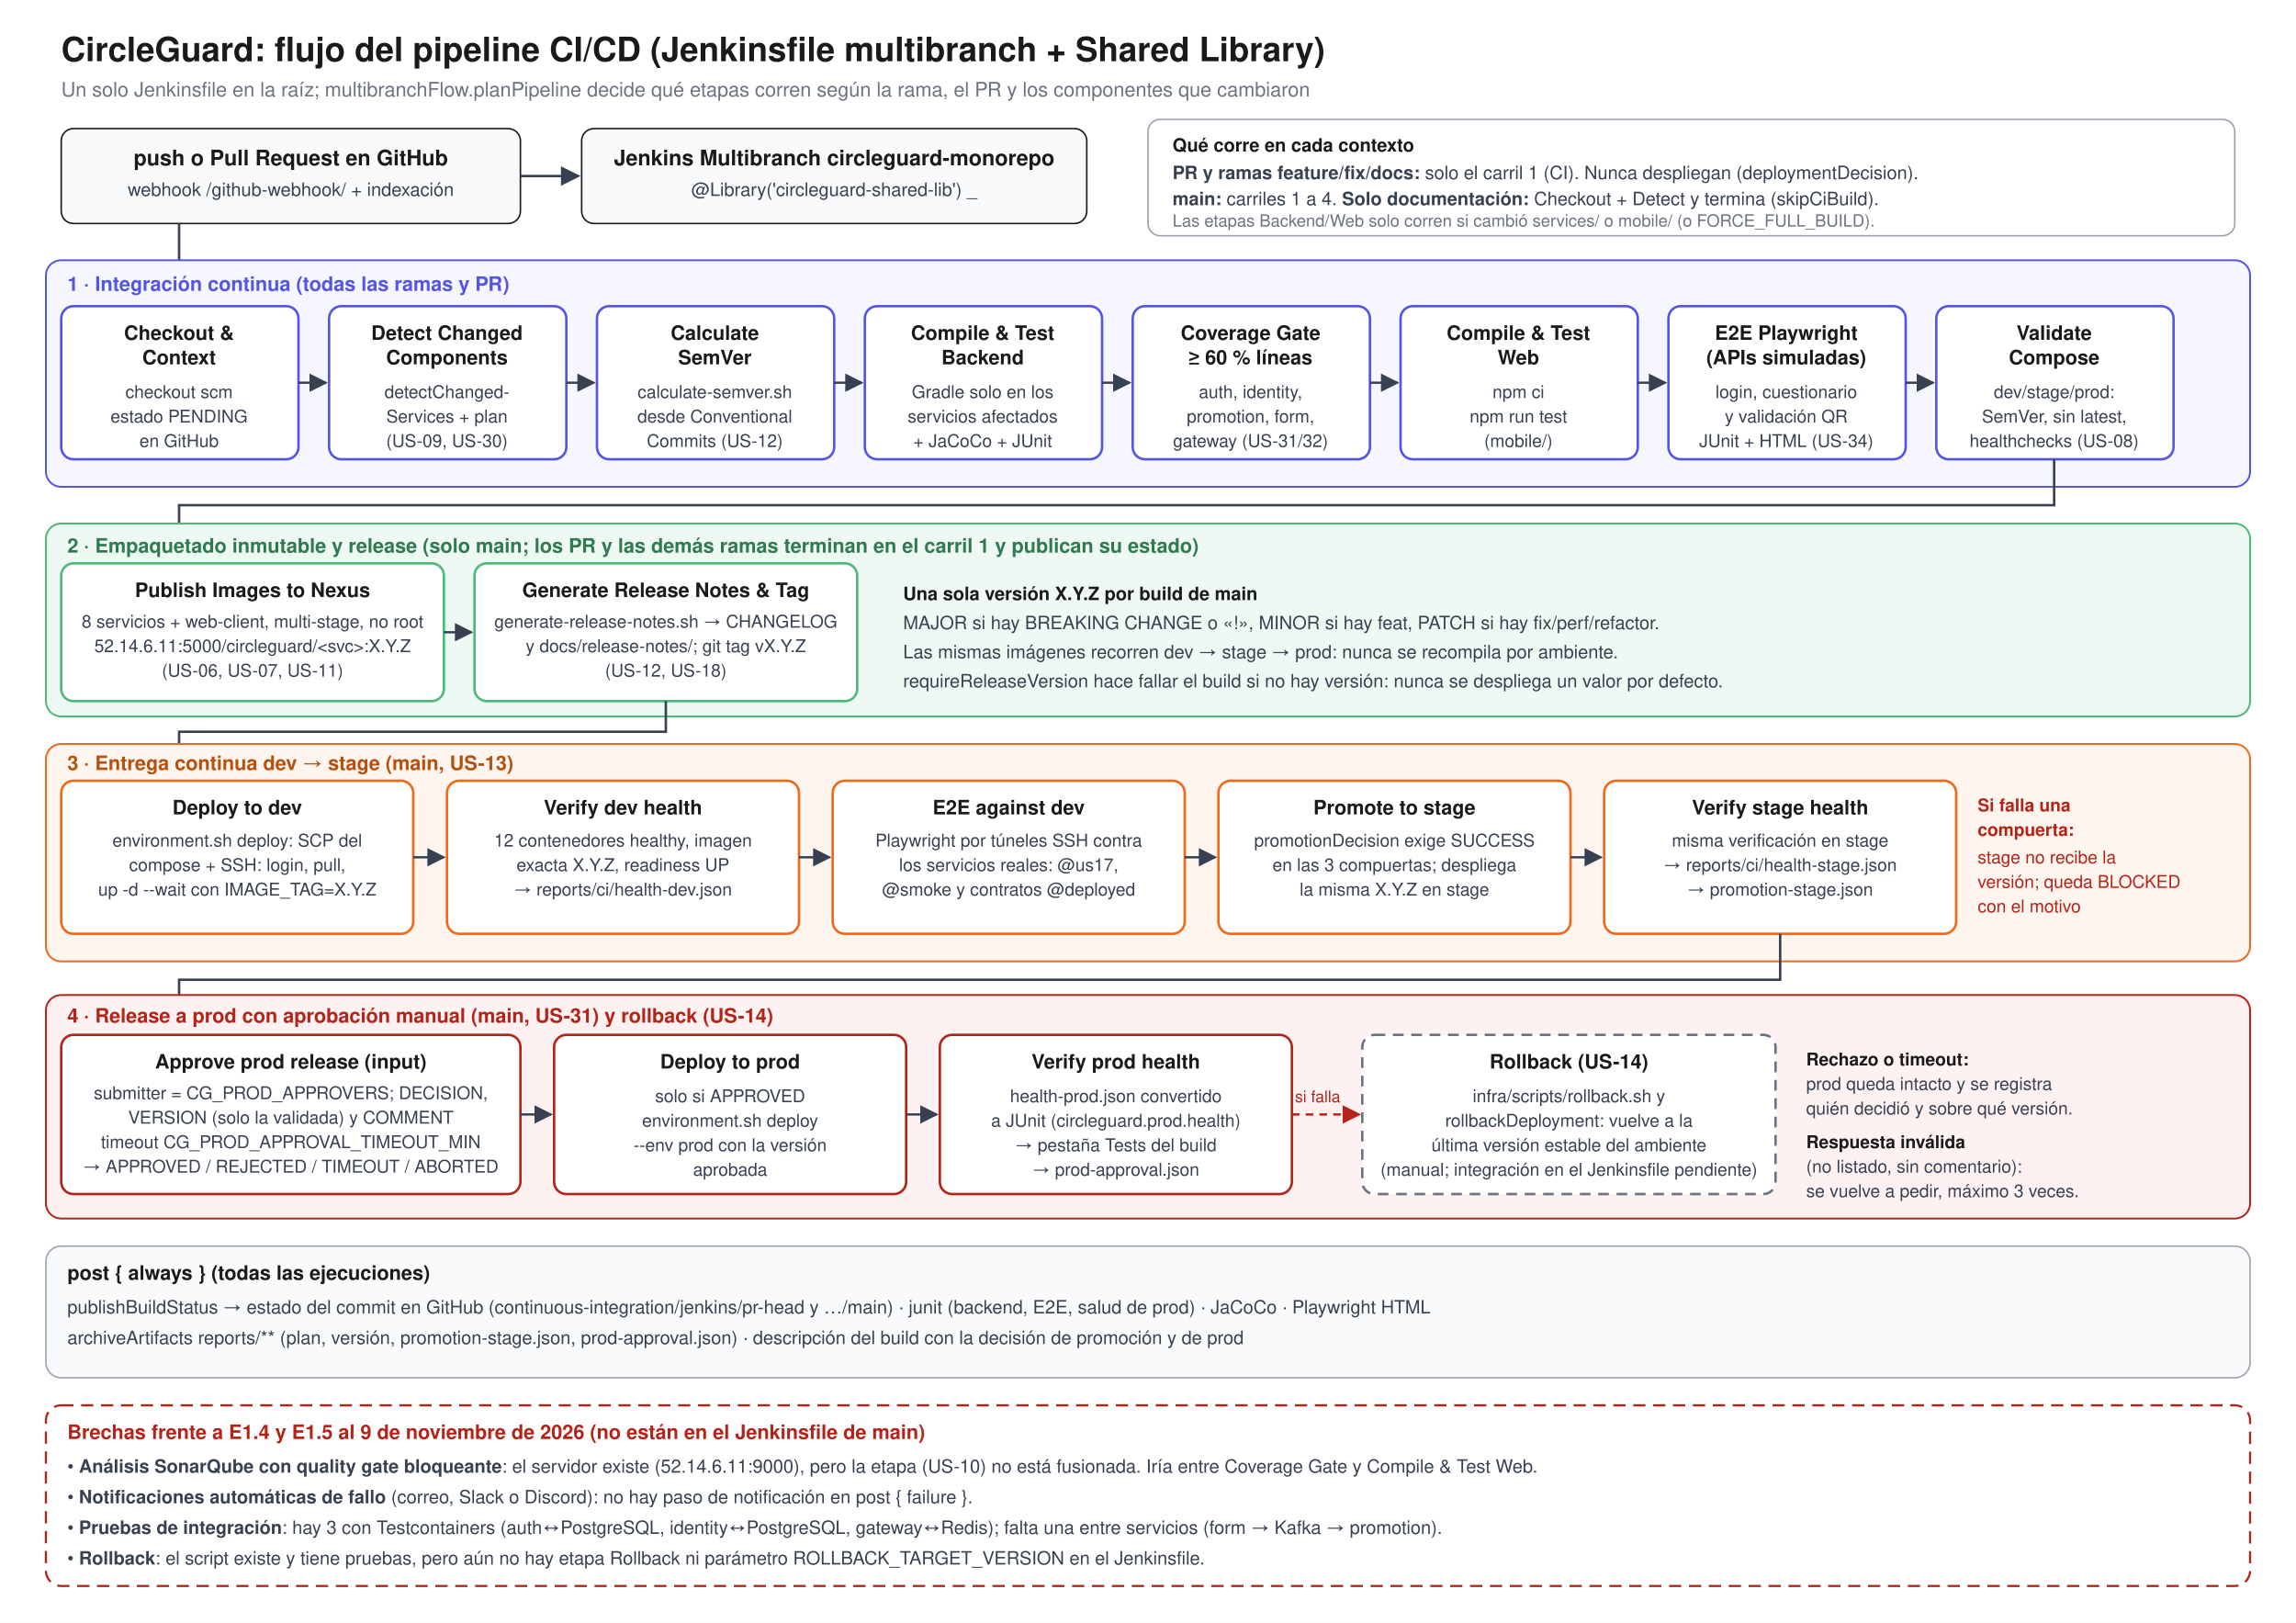
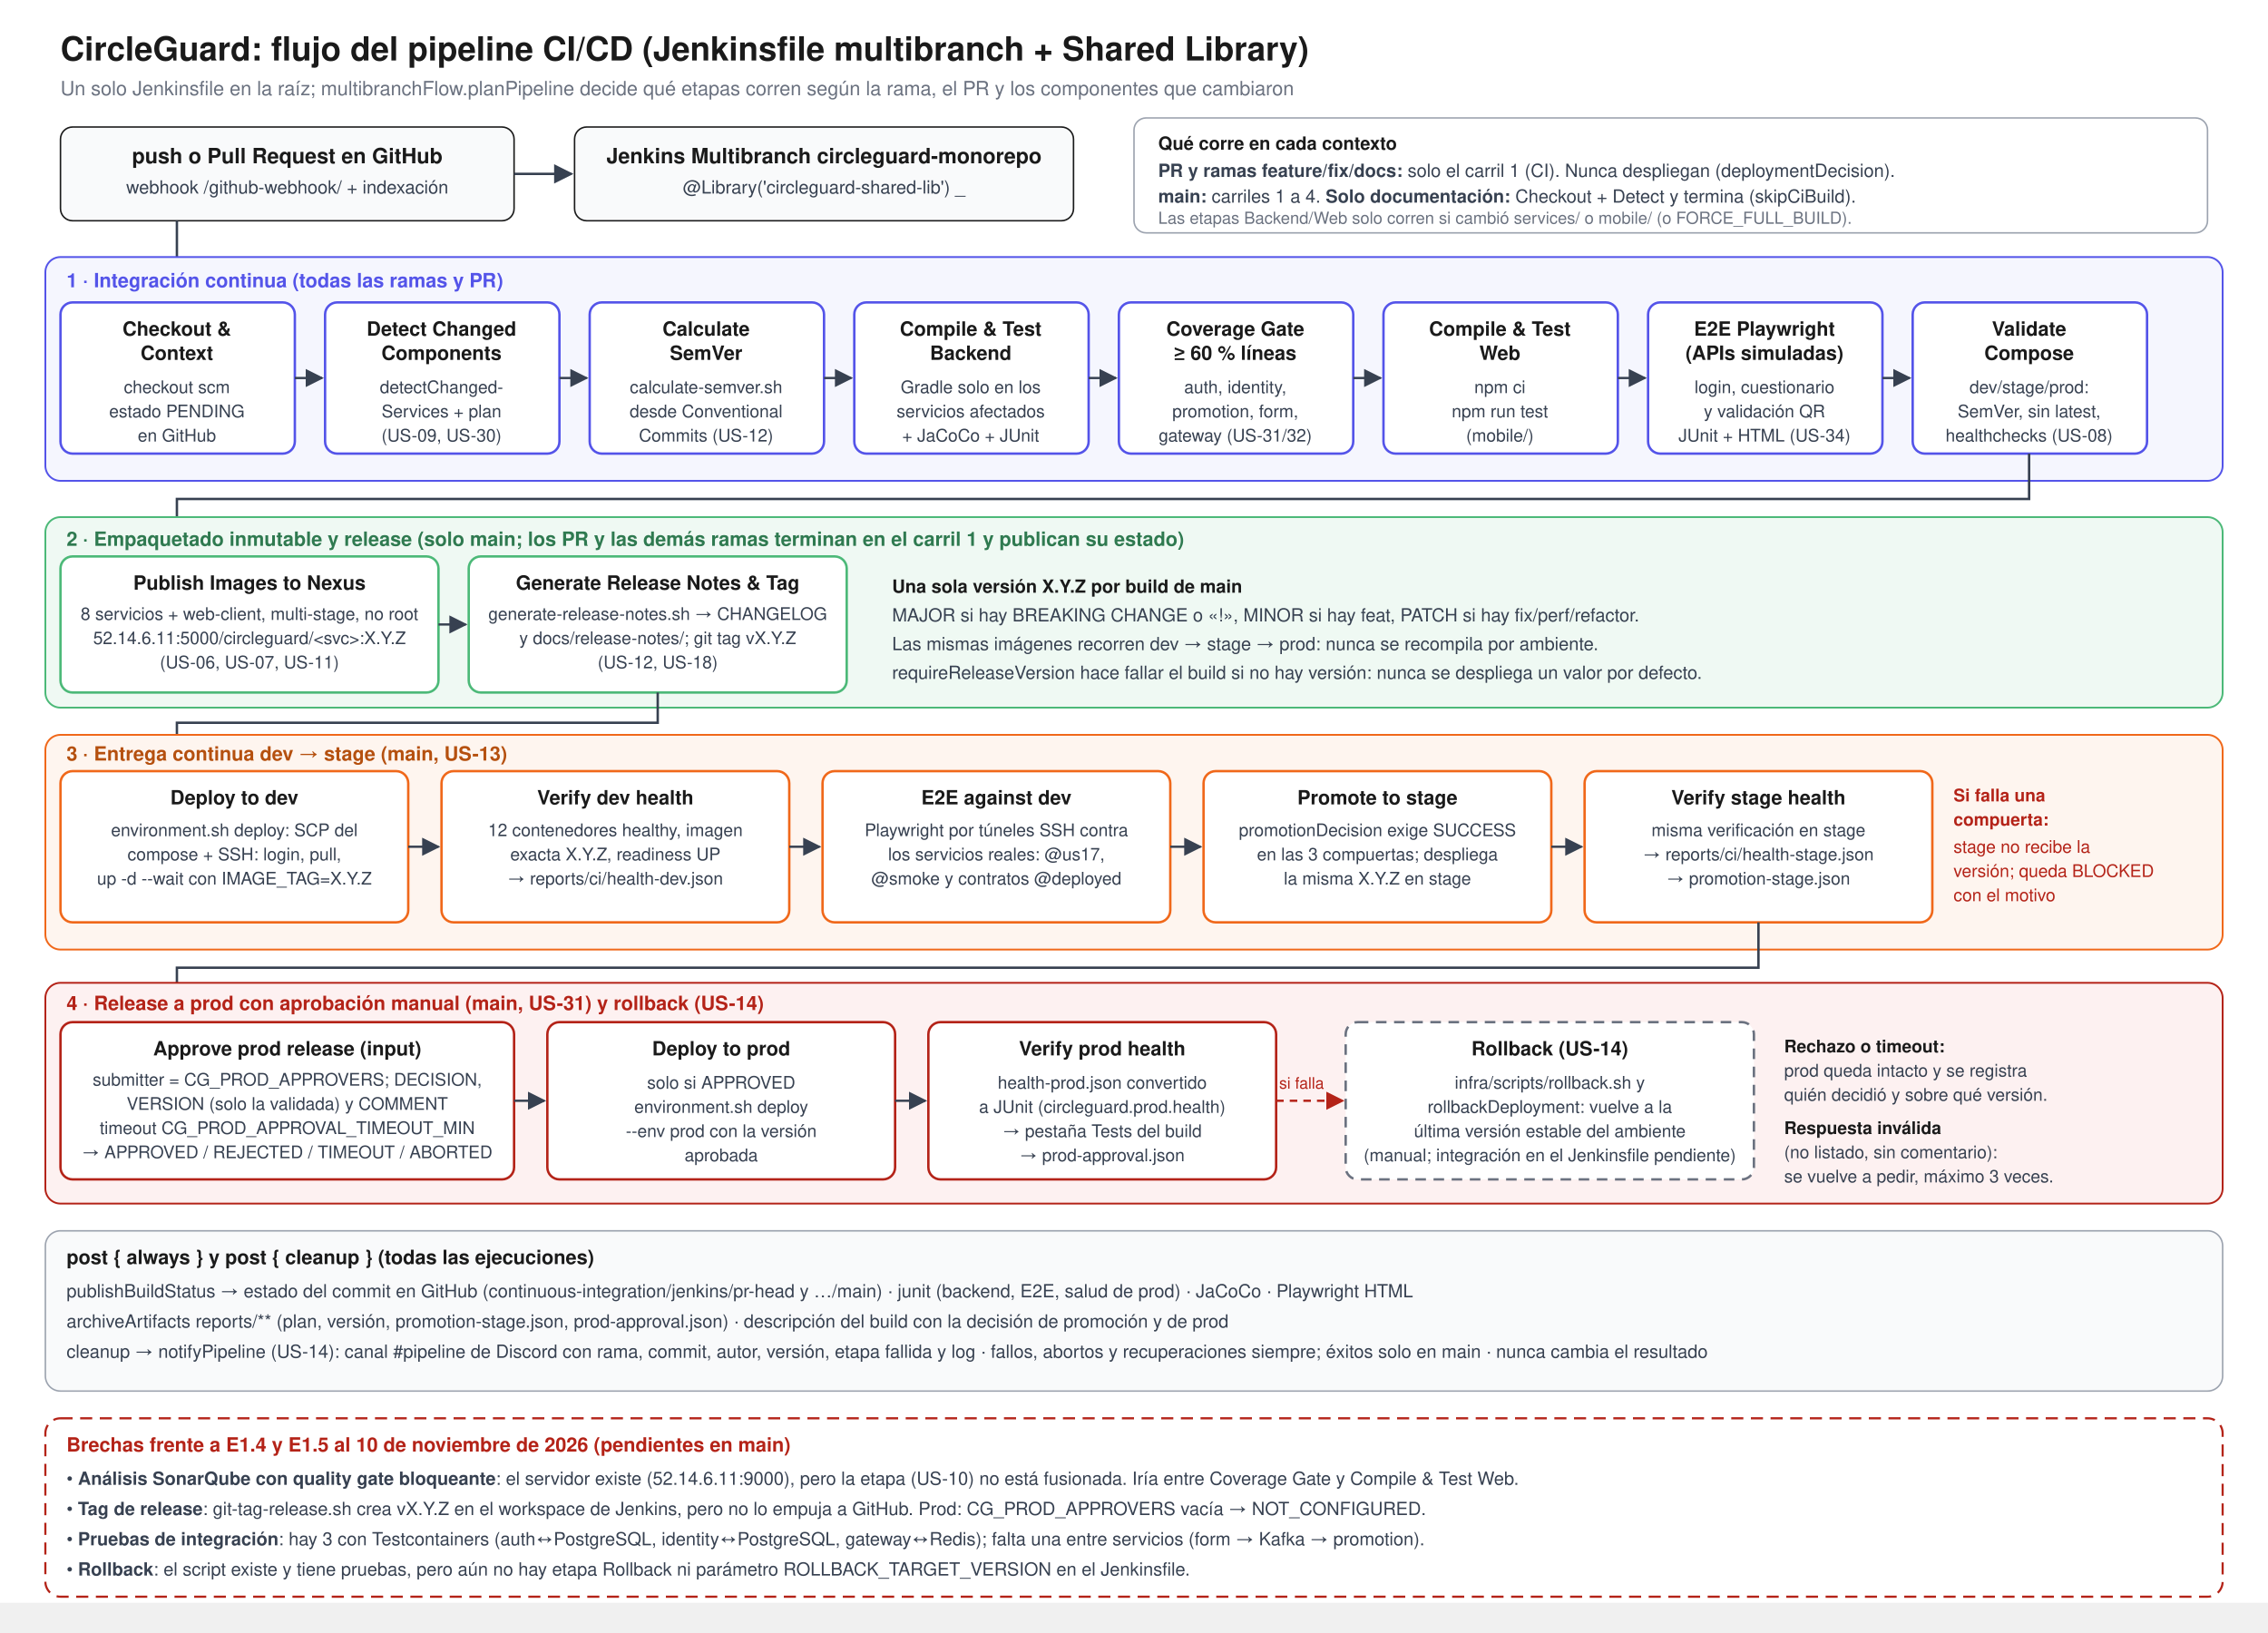
- <svg xmlns="http://www.w3.org/2000/svg" viewBox="0 0 1500 1060" width="1500" height="1060" font-family="Helvetica, Arial, sans-serif">
+ <svg xmlns="http://www.w3.org/2000/svg" viewBox="0 0 1500 1080" width="1500" height="1080" font-family="Helvetica, Arial, sans-serif">
  <defs>
    <marker id="a" viewBox="0 0 10 10" refX="9" refY="5" markerWidth="8" markerHeight="8" orient="auto-start-reverse">
      <path d="M0,0 L10,5 L0,10 z" fill="#374151" />
    </marker>
    <marker id="aR" viewBox="0 0 10 10" refX="9" refY="5" markerWidth="8" markerHeight="8" orient="auto-start-reverse">
      <path d="M0,0 L10,5 L0,10 z" fill="#B42318" />
    </marker>
  </defs>
  <rect width="1500" height="1060" fill="#FFFFFF" />
  <text x="40" y="40" font-size="22" font-weight="bold" fill="#1A1A1A">CircleGuard: flujo del pipeline CI/CD (Jenkinsfile multibranch + Shared Library)</text>
  <text x="40" y="63" font-size="13" fill="#6B7280">Un solo Jenkinsfile en la raíz; multibranchFlow.planPipeline decide qué etapas corren según la rama, el PR y los componentes que cambiaron</text>
  <g font-size="12" fill="#374151">
    <rect x="40" y="84" width="300" height="62" rx="8" fill="#F9FAFB" stroke="#1A1A1A" />
    <text x="190" y="108" font-size="14" font-weight="bold" text-anchor="middle" fill="#1A1A1A">push o Pull Request en GitHub</text>
    <text x="190" y="128" text-anchor="middle">webhook /github-webhook/ + indexación</text>
    <rect x="380" y="84" width="330" height="62" rx="8" fill="#F9FAFB" stroke="#1A1A1A" />
    <text x="545" y="108" font-size="14" font-weight="bold" text-anchor="middle" fill="#1A1A1A">Jenkins Multibranch circleguard-monorepo</text>
    <text x="545" y="128" text-anchor="middle">@Library('circleguard-shared-lib') _</text>
  </g>
  <line x1="340" y1="115" x2="378" y2="115" stroke="#374151" stroke-width="1.6" marker-end="url(#a)" />
  <rect x="750" y="78" width="710" height="76" rx="8" fill="#FFFFFF" stroke="#9CA3AF" />
  <g font-size="12" fill="#374151">
    <text x="766" y="99" font-weight="bold" fill="#1A1A1A">Qué corre en cada contexto</text>
    <text x="766" y="117">
      <tspan font-weight="bold">PR y ramas feature/fix/docs:</tspan> solo el carril 1 (CI). Nunca despliegan (deploymentDecision).</text>
    <text x="766" y="134">
      <tspan font-weight="bold">main:</tspan> carriles 1 a 4. <tspan font-weight="bold">Solo documentación:</tspan> Checkout + Detect y termina (skipCiBuild).</text>
    <text x="766" y="148" font-size="11" fill="#6B7280">Las etapas Backend/Web solo corren si cambió services/ o mobile/ (o FORCE_FULL_BUILD).</text>
  </g>
  <line x1="117" y1="146" x2="117" y2="198" stroke="#374151" stroke-width="1.6" marker-end="url(#a)" />
  <rect x="30" y="170" width="1440" height="148" rx="10" fill="#F5F6FE" stroke="#5454E9" stroke-width="1.2" />
  <text x="44" y="190" font-size="13" font-weight="bold" fill="#5454E9">1 · Integración continua (todas las ramas y PR)</text>
  <g font-size="11.5" fill="#374151" text-anchor="middle">
    <rect x="40" y="200" width="155" height="100" rx="8" fill="#FFFFFF" stroke="#5454E9" stroke-width="1.6" />
    <text x="117" y="222" font-size="13" font-weight="bold" fill="#1A1A1A">Checkout &amp;</text>
    <text x="117" y="238" font-size="13" font-weight="bold" fill="#1A1A1A">Context</text>
    <text x="117" y="260">checkout scm</text>
    <text x="117" y="276">estado PENDING</text>
    <text x="117" y="292">en GitHub</text>
    <rect x="215" y="200" width="155" height="100" rx="8" fill="#FFFFFF" stroke="#5454E9" stroke-width="1.6" />
    <text x="292" y="222" font-size="13" font-weight="bold" fill="#1A1A1A">Detect Changed</text>
    <text x="292" y="238" font-size="13" font-weight="bold" fill="#1A1A1A">Components</text>
    <text x="292" y="260">detectChanged-</text>
    <text x="292" y="276">Services + plan</text>
    <text x="292" y="292">(US-09, US-30)</text>
    <rect x="390" y="200" width="155" height="100" rx="8" fill="#FFFFFF" stroke="#5454E9" stroke-width="1.6" />
    <text x="467" y="222" font-size="13" font-weight="bold" fill="#1A1A1A">Calculate</text>
    <text x="467" y="238" font-size="13" font-weight="bold" fill="#1A1A1A">SemVer</text>
    <text x="467" y="260">calculate-semver.sh</text>
    <text x="467" y="276">desde Conventional</text>
    <text x="467" y="292">Commits (US-12)</text>
    <rect x="565" y="200" width="155" height="100" rx="8" fill="#FFFFFF" stroke="#5454E9" stroke-width="1.6" />
    <text x="642" y="222" font-size="13" font-weight="bold" fill="#1A1A1A">Compile &amp; Test</text>
    <text x="642" y="238" font-size="13" font-weight="bold" fill="#1A1A1A">Backend</text>
    <text x="642" y="260">Gradle solo en los</text>
    <text x="642" y="276">servicios afectados</text>
    <text x="642" y="292">+ JaCoCo + JUnit</text>
    <rect x="740" y="200" width="155" height="100" rx="8" fill="#FFFFFF" stroke="#5454E9" stroke-width="1.6" />
    <text x="817" y="222" font-size="13" font-weight="bold" fill="#1A1A1A">Coverage Gate</text>
    <text x="817" y="238" font-size="13" font-weight="bold" fill="#1A1A1A">≥ 60 % líneas</text>
    <text x="817" y="260">auth, identity,</text>
    <text x="817" y="276">promotion, form,</text>
    <text x="817" y="292">gateway (US-31/32)</text>
    <rect x="915" y="200" width="155" height="100" rx="8" fill="#FFFFFF" stroke="#5454E9" stroke-width="1.6" />
    <text x="992" y="222" font-size="13" font-weight="bold" fill="#1A1A1A">Compile &amp; Test</text>
    <text x="992" y="238" font-size="13" font-weight="bold" fill="#1A1A1A">Web</text>
    <text x="992" y="260">npm ci</text>
    <text x="992" y="276">npm run test</text>
    <text x="992" y="292">(mobile/)</text>
    <rect x="1090" y="200" width="155" height="100" rx="8" fill="#FFFFFF" stroke="#5454E9" stroke-width="1.6" />
    <text x="1167" y="222" font-size="13" font-weight="bold" fill="#1A1A1A">E2E Playwright</text>
    <text x="1167" y="238" font-size="13" font-weight="bold" fill="#1A1A1A">(APIs simuladas)</text>
    <text x="1167" y="260">login, cuestionario</text>
    <text x="1167" y="276">y validación QR</text>
    <text x="1167" y="292">JUnit + HTML (US-34)</text>
    <rect x="1265" y="200" width="155" height="100" rx="8" fill="#FFFFFF" stroke="#5454E9" stroke-width="1.6" />
    <text x="1342" y="222" font-size="13" font-weight="bold" fill="#1A1A1A">Validate</text>
    <text x="1342" y="238" font-size="13" font-weight="bold" fill="#1A1A1A">Compose</text>
    <text x="1342" y="260">dev/stage/prod:</text>
    <text x="1342" y="276">SemVer, sin latest,</text>
    <text x="1342" y="292">healthchecks (US-08)</text>
  </g>
  <g stroke="#374151" stroke-width="1.5" marker-end="url(#a)">
    <line x1="195" y1="250" x2="213" y2="250" />
    <line x1="370" y1="250" x2="388" y2="250" />
    <line x1="545" y1="250" x2="563" y2="250" />
    <line x1="720" y1="250" x2="738" y2="250" />
    <line x1="895" y1="250" x2="913" y2="250" />
    <line x1="1070" y1="250" x2="1088" y2="250" />
    <line x1="1245" y1="250" x2="1263" y2="250" />
  </g>
  <path d="M1342,300 L1342,330 L117,330 L117,364" stroke="#374151" stroke-width="1.6" fill="none" marker-end="url(#a)" />
  <rect x="30" y="342" width="1440" height="126" rx="10" fill="#EFF9F3" stroke="#4CB978" stroke-width="1.2" />
  <text x="44" y="361" font-size="13" font-weight="bold" fill="#2F7A50">2 · Empaquetado inmutable y release (solo main; los PR y las demás ramas terminan en el carril 1 y publican su estado)</text>
  <g font-size="11.5" fill="#374151" text-anchor="middle">
    <rect x="40" y="368" width="250" height="90" rx="8" fill="#FFFFFF" stroke="#4CB978" stroke-width="1.6" />
    <text x="165" y="390" font-size="13" font-weight="bold" fill="#1A1A1A">Publish Images to Nexus</text>
    <text x="165" y="410">8 servicios + web-client, multi-stage, no root</text>
    <text x="165" y="426">52.14.6.11:5000/circleguard/&lt;svc&gt;:X.Y.Z</text>
    <text x="165" y="442">(US-06, US-07, US-11)</text>
    <rect x="310" y="368" width="250" height="90" rx="8" fill="#FFFFFF" stroke="#4CB978" stroke-width="1.6" />
    <text x="435" y="390" font-size="13" font-weight="bold" fill="#1A1A1A">Generate Release Notes &amp; Tag</text>
    <text x="435" y="410">generate-release-notes.sh → CHANGELOG</text>
    <text x="435" y="426">y docs/release-notes/; git tag vX.Y.Z</text>
    <text x="435" y="442">(US-12, US-18)</text>
  </g>
  <line x1="290" y1="413" x2="308" y2="413" stroke="#374151" stroke-width="1.5" marker-end="url(#a)" />
  <g font-size="12" fill="#374151">
    <text x="590" y="392" font-weight="bold" fill="#1A1A1A">Una sola versión X.Y.Z por build de main</text>
    <text x="590" y="411">MAJOR si hay BREAKING CHANGE o «!», MINOR si hay feat, PATCH si hay fix/perf/refactor.</text>
    <text x="590" y="430">Las mismas imágenes recorren dev → stage → prod: nunca se recompila por ambiente.</text>
    <text x="590" y="449">requireReleaseVersion hace fallar el build si no hay versión: nunca se despliega un valor por defecto.</text>
  </g>
  <path d="M435,458 L435,478 L117,478 L117,506" stroke="#374151" stroke-width="1.6" fill="none" marker-end="url(#a)" />
  <rect x="30" y="486" width="1440" height="142" rx="10" fill="#FEF5EF" stroke="#F0681A" stroke-width="1.2" />
  <text x="44" y="503" font-size="13" font-weight="bold" fill="#B5500F">3 · Entrega continua dev → stage (main, US-13)</text>
  <g font-size="11.5" fill="#374151" text-anchor="middle">
    <rect x="40" y="510" width="230" height="100" rx="8" fill="#FFFFFF" stroke="#F0681A" stroke-width="1.6" />
    <text x="155" y="532" font-size="13" font-weight="bold" fill="#1A1A1A">Deploy to dev</text>
    <text x="155" y="553">environment.sh deploy: SCP del</text>
    <text x="155" y="569">compose + SSH: login, pull,</text>
    <text x="155" y="585">up -d --wait con IMAGE_TAG=X.Y.Z</text>
    <rect x="292" y="510" width="230" height="100" rx="8" fill="#FFFFFF" stroke="#F0681A" stroke-width="1.6" />
    <text x="407" y="532" font-size="13" font-weight="bold" fill="#1A1A1A">Verify dev health</text>
    <text x="407" y="553">12 contenedores healthy, imagen</text>
    <text x="407" y="569">exacta X.Y.Z, readiness UP</text>
    <text x="407" y="585">→ reports/ci/health-dev.json</text>
    <rect x="544" y="510" width="230" height="100" rx="8" fill="#FFFFFF" stroke="#F0681A" stroke-width="1.6" />
    <text x="659" y="532" font-size="13" font-weight="bold" fill="#1A1A1A">E2E against dev</text>
    <text x="659" y="553">Playwright por túneles SSH contra</text>
    <text x="659" y="569">los servicios reales: @us17,</text>
    <text x="659" y="585">@smoke y contratos @deployed</text>
    <rect x="796" y="510" width="230" height="100" rx="8" fill="#FFFFFF" stroke="#F0681A" stroke-width="1.6" />
    <text x="911" y="532" font-size="13" font-weight="bold" fill="#1A1A1A">Promote to stage</text>
    <text x="911" y="553">promotionDecision exige SUCCESS</text>
    <text x="911" y="569">en las 3 compuertas; despliega</text>
    <text x="911" y="585">la misma X.Y.Z en stage</text>
    <rect x="1048" y="510" width="230" height="100" rx="8" fill="#FFFFFF" stroke="#F0681A" stroke-width="1.6" />
    <text x="1163" y="532" font-size="13" font-weight="bold" fill="#1A1A1A">Verify stage health</text>
    <text x="1163" y="553">misma verificación en stage</text>
    <text x="1163" y="569">→ reports/ci/health-stage.json</text>
    <text x="1163" y="585">→ promotion-stage.json</text>
  </g>
  <g stroke="#374151" stroke-width="1.5" marker-end="url(#a)">
    <line x1="270" y1="560" x2="290" y2="560" />
    <line x1="522" y1="560" x2="542" y2="560" />
    <line x1="774" y1="560" x2="794" y2="560" />
    <line x1="1026" y1="560" x2="1046" y2="560" />
  </g>
  <g font-size="11.5" fill="#B42318">
    <text x="1292" y="530" font-weight="bold">Si falla una</text>
    <text x="1292" y="546" font-weight="bold">compuerta:</text>
    <text x="1292" y="564">stage no recibe la</text>
    <text x="1292" y="580">versión; queda BLOCKED</text>
    <text x="1292" y="596">con el motivo</text>
  </g>
  <path d="M1163,610 L1163,640 L117,640 L117,672" stroke="#374151" stroke-width="1.6" fill="none" marker-end="url(#a)" />
  <rect x="30" y="650" width="1440" height="146" rx="10" fill="#FDF1F1" stroke="#B42318" stroke-width="1.2" />
  <text x="44" y="668" font-size="13" font-weight="bold" fill="#B42318">4 · Release a prod con aprobación manual (main, US-31) y rollback (US-14)</text>
  <g font-size="11.5" fill="#374151" text-anchor="middle">
    <rect x="40" y="676" width="300" height="104" rx="8" fill="#FFFFFF" stroke="#B42318" stroke-width="1.6" />
    <text x="190" y="698" font-size="13" font-weight="bold" fill="#1A1A1A">Approve prod release (input)</text>
    <text x="190" y="718">submitter = CG_PROD_APPROVERS; DECISION,</text>
    <text x="190" y="734">VERSION (solo la validada) y COMMENT</text>
    <text x="190" y="750">timeout CG_PROD_APPROVAL_TIMEOUT_MIN</text>
    <text x="190" y="766">→ APPROVED / REJECTED / TIMEOUT / ABORTED</text>
    <rect x="362" y="676" width="230" height="104" rx="8" fill="#FFFFFF" stroke="#B42318" stroke-width="1.6" />
    <text x="477" y="698" font-size="13" font-weight="bold" fill="#1A1A1A">Deploy to prod</text>
    <text x="477" y="720">solo si APPROVED</text>
    <text x="477" y="736">environment.sh deploy</text>
    <text x="477" y="752">--env prod con la versión</text>
    <text x="477" y="768">aprobada</text>
    <rect x="614" y="676" width="230" height="104" rx="8" fill="#FFFFFF" stroke="#B42318" stroke-width="1.6" />
    <text x="729" y="698" font-size="13" font-weight="bold" fill="#1A1A1A">Verify prod health</text>
    <text x="729" y="720">health-prod.json convertido</text>
    <text x="729" y="736">a JUnit (circleguard.prod.health)</text>
    <text x="729" y="752">→ pestaña Tests del build</text>
    <text x="729" y="768">→ prod-approval.json</text>
    <rect x="890" y="676" width="270" height="104" rx="8" fill="#FFFFFF" stroke="#6B7280" stroke-width="1.6" stroke-dasharray="7 5" />
    <text x="1025" y="698" font-size="13" font-weight="bold" fill="#1A1A1A">Rollback (US-14)</text>
    <text x="1025" y="720">infra/scripts/rollback.sh y</text>
    <text x="1025" y="736">rollbackDeployment: vuelve a la</text>
    <text x="1025" y="752">última versión estable del ambiente</text>
    <text x="1025" y="768">(manual; integración en el Jenkinsfile pendiente)</text>
  </g>
  <g stroke="#374151" stroke-width="1.5" marker-end="url(#a)">
    <line x1="340" y1="728" x2="360" y2="728" />
    <line x1="592" y1="728" x2="612" y2="728" />
  </g>
  <path d="M844,728 L888,728" stroke="#B42318" stroke-width="1.5" stroke-dasharray="5 4" fill="none" marker-end="url(#aR)" />
  <text x="846" y="720" font-size="10.5" fill="#B42318">si falla</text>
  <g font-size="11.5" fill="#374151">
    <text x="1180" y="696" font-weight="bold" fill="#1A1A1A">Rechazo o timeout:</text>
    <text x="1180" y="712">prod queda intacto y se registra</text>
    <text x="1180" y="728">quién decidió y sobre qué versión.</text>
    <text x="1180" y="750" font-weight="bold" fill="#1A1A1A">Respuesta inválida</text>
    <text x="1180" y="766">(no listado, sin comentario):</text>
    <text x="1180" y="782">se vuelve a pedir, máximo 3 veces.</text>
  </g>
-   <rect x="30" y="814" width="1440" height="86" rx="10" fill="#F9FAFB" stroke="#9CA3AF" />
-   <text x="44" y="836" font-size="13" font-weight="bold" fill="#1A1A1A">post { always } (todas las ejecuciones)</text>
+   <rect x="30" y="814" width="1440" height="106" rx="10" fill="#F9FAFB" stroke="#9CA3AF" />
+   <text x="44" y="836" font-size="13" font-weight="bold" fill="#1A1A1A">post { always } y post { cleanup } (todas las ejecuciones)</text>
  <g font-size="12" fill="#374151">
    <text x="44" y="858">publishBuildStatus → estado del commit en GitHub (continuous-integration/jenkins/pr-head y …/main) · junit (backend, E2E, salud de prod) · JaCoCo · Playwright HTML</text>
    <text x="44" y="878">archiveArtifacts reports/** (plan, versión, promotion-stage.json, prod-approval.json) · descripción del build con la decisión de promoción y de prod</text>
-   </g>
-   <rect x="30" y="918" width="1440" height="118" rx="10" fill="#FFFFFF" stroke="#B42318" stroke-width="1.4" stroke-dasharray="8 5" />
-   <text x="44" y="940" font-size="13" font-weight="bold" fill="#B42318">Brechas frente a E1.4 y E1.5 al 9 de noviembre de 2026 (no están en el Jenkinsfile de main)</text>
-   <g font-size="12" fill="#374151">
-     <text x="44" y="962">• <tspan font-weight="bold">Análisis SonarQube con quality gate bloqueante</tspan>: el servidor existe (52.14.6.11:9000), pero la etapa (US-10) no está fusionada. Iría entre Coverage Gate y Compile &amp; Test Web.</text>
-     <text x="44" y="982">• <tspan font-weight="bold">Notificaciones automáticas de fallo</tspan> (correo, Slack o Discord): no hay paso de notificación en post { failure }.</text>
-     <text x="44" y="1002">• <tspan font-weight="bold">Pruebas de integración</tspan>: hay 3 con Testcontainers (auth↔PostgreSQL, identity↔PostgreSQL, gateway↔Redis); falta una entre servicios (form → Kafka → promotion).</text>
-     <text x="44" y="1022">• <tspan font-weight="bold">Rollback</tspan>: el script existe y tiene pruebas, pero aún no hay etapa Rollback ni parámetro ROLLBACK_TARGET_VERSION en el Jenkinsfile.</text>
+     <text x="44" y="898">cleanup → notifyPipeline (US-14): canal #pipeline de Discord con rama, commit, autor, versión, etapa fallida y log · fallos, abortos y recuperaciones siempre; éxitos solo en main · nunca cambia el resultado</text>
+   </g>
+   <rect x="30" y="938" width="1440" height="118" rx="10" fill="#FFFFFF" stroke="#B42318" stroke-width="1.4" stroke-dasharray="8 5" />
+   <text x="44" y="960" font-size="13" font-weight="bold" fill="#B42318">Brechas frente a E1.4 y E1.5 al 10 de noviembre de 2026 (pendientes en main)</text>
+   <g font-size="12" fill="#374151">
+     <text x="44" y="982">• <tspan font-weight="bold">Análisis SonarQube con quality gate bloqueante</tspan>: el servidor existe (52.14.6.11:9000), pero la etapa (US-10) no está fusionada. Iría entre Coverage Gate y Compile &amp; Test Web.</text>
+     <text x="44" y="1002">• <tspan font-weight="bold">Tag de release</tspan>: git-tag-release.sh crea vX.Y.Z en el workspace de Jenkins, pero no lo empuja a GitHub. Prod: CG_PROD_APPROVERS vacía → NOT_CONFIGURED.</text>
+     <text x="44" y="1022">• <tspan font-weight="bold">Pruebas de integración</tspan>: hay 3 con Testcontainers (auth↔PostgreSQL, identity↔PostgreSQL, gateway↔Redis); falta una entre servicios (form → Kafka → promotion).</text>
+     <text x="44" y="1042">• <tspan font-weight="bold">Rollback</tspan>: el script existe y tiene pruebas, pero aún no hay etapa Rollback ni parámetro ROLLBACK_TARGET_VERSION en el Jenkinsfile.</text>
  </g>
</svg>
